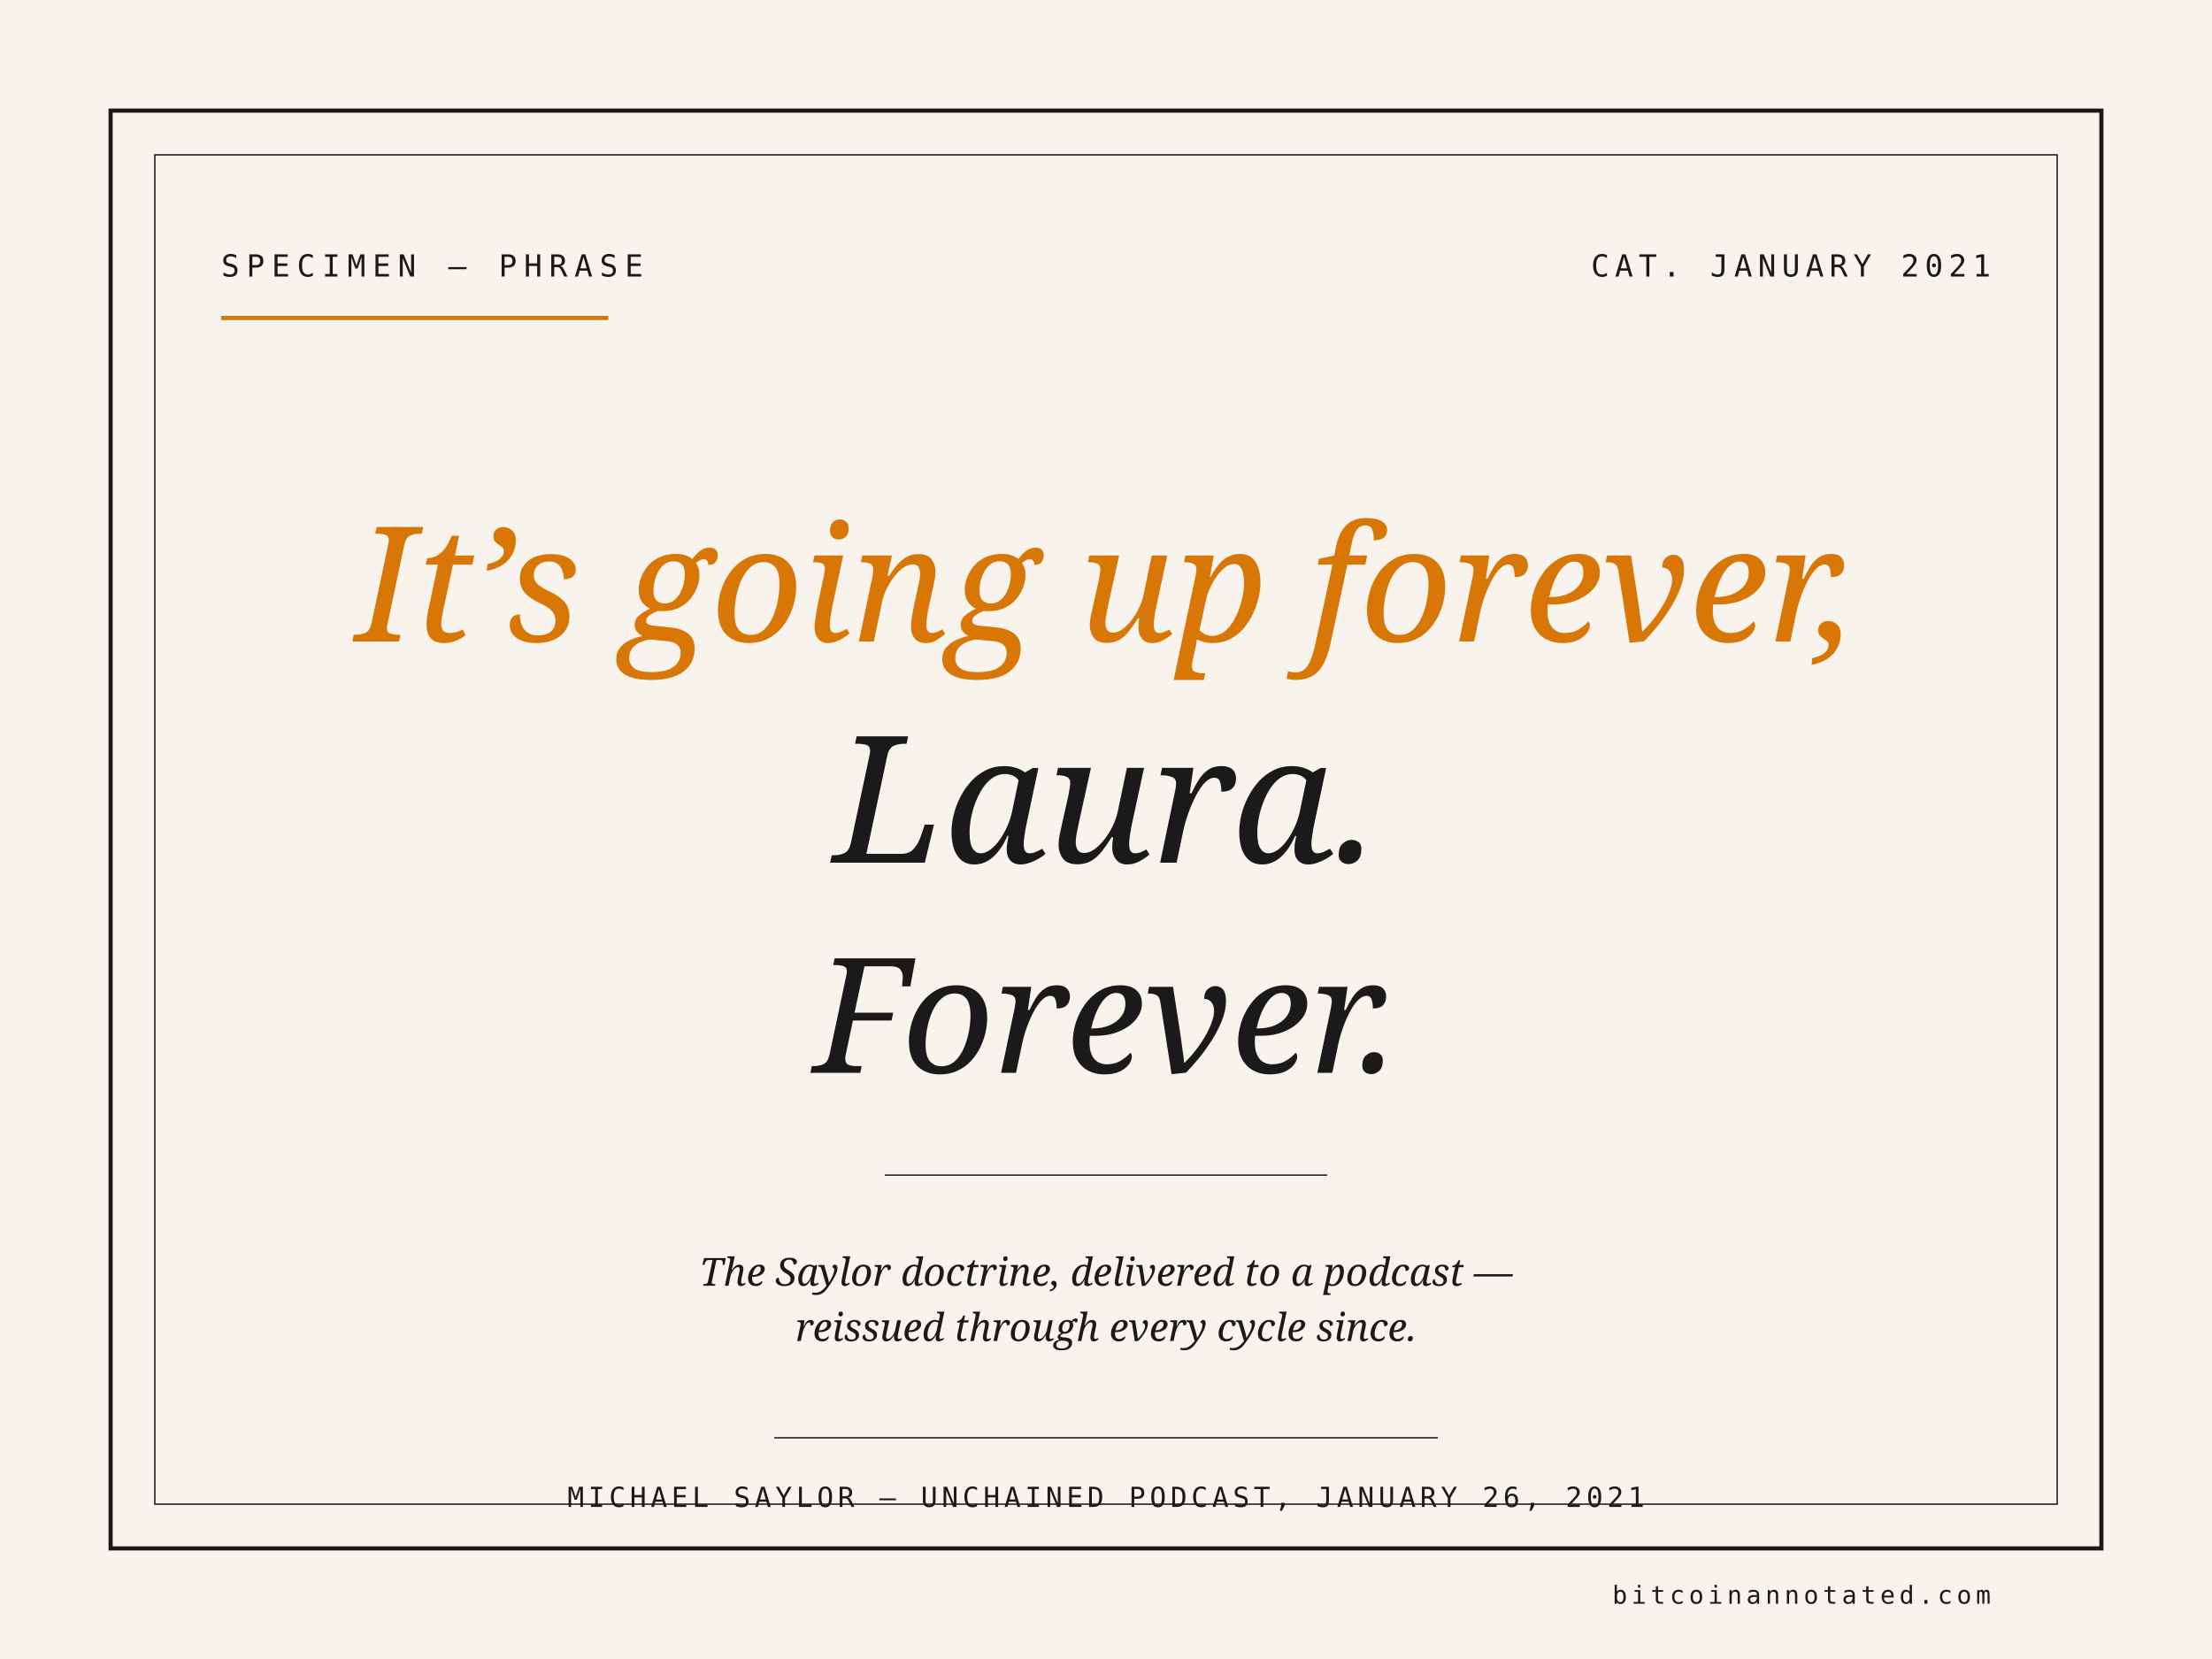
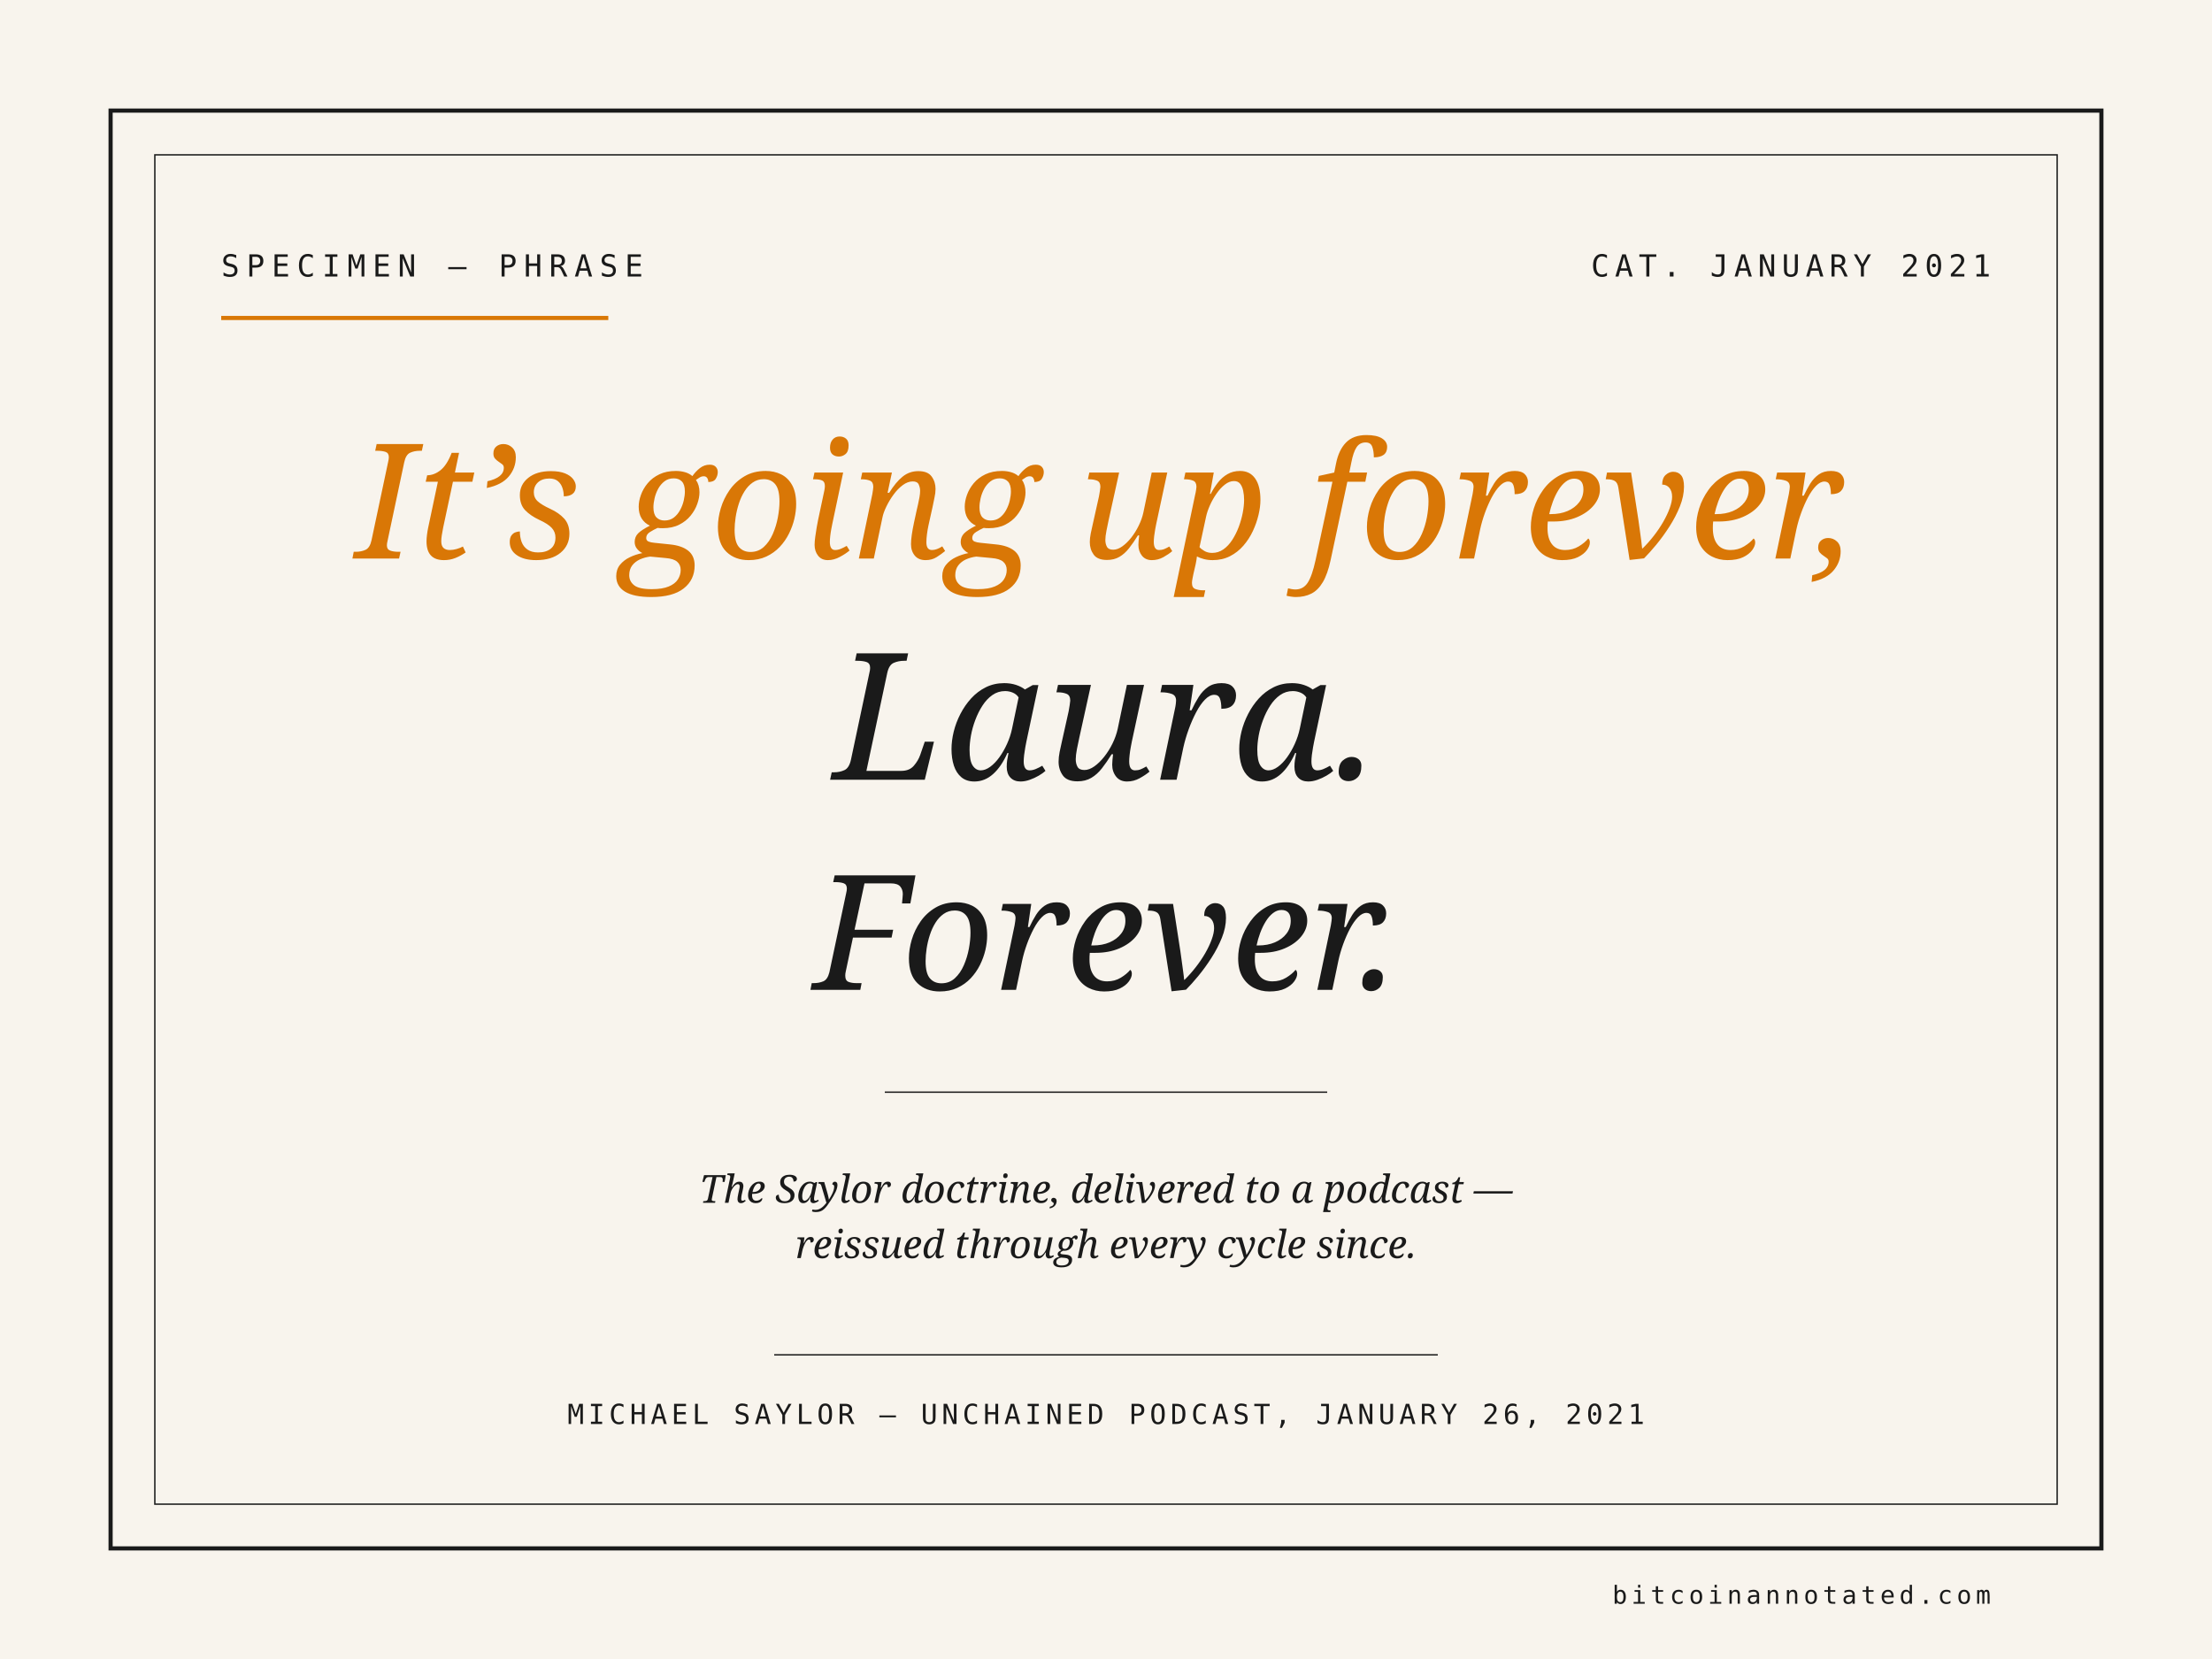
<svg xmlns="http://www.w3.org/2000/svg" viewBox="0 0 800 600" width="800" height="600">
  <rect width="800" height="600" fill="#f8f4ed" />
  <rect x="40" y="40" width="720" height="520" fill="none" stroke="#1a1a1a" stroke-width="1.5" />
  <rect x="56" y="56" width="688" height="488" fill="none" stroke="#1a1a1a" stroke-width="0.5" />
  <text x="80" y="100" font-family="JetBrains Mono, monospace" font-size="11" fill="#1a1a1a" letter-spacing="2.5">SPECIMEN — PHRASE</text>
  <line x1="80" y1="115" x2="220" y2="115" stroke="#d97706" stroke-width="1.5" />
  <text x="720" y="100" font-family="JetBrains Mono, monospace" font-size="11" fill="#1a1a1a" letter-spacing="2" text-anchor="end">CAT. JANUARY 2021</text>
-   <text x="400" y="232" text-anchor="middle" font-family="EB Garamond, Garamond, serif" font-size="58" font-style="italic" fill="#d97706" font-weight="400">It’s going up forever,</text>
-   <text x="400" y="312" text-anchor="middle" font-family="EB Garamond, Garamond, serif" font-size="64" font-style="italic" fill="#1a1a1a" font-weight="400">Laura.</text>
-   <text x="400" y="388" text-anchor="middle" font-family="EB Garamond, Garamond, serif" font-size="58" font-style="italic" fill="#1a1a1a" font-weight="400">Forever.</text>
-   <line x1="320" y1="425" x2="480" y2="425" stroke="#1a1a1a" stroke-width="0.5" />
-   <text x="400" y="465" font-family="EB Garamond, Garamond, serif" font-style="italic" font-size="14" fill="#1a1a1a" text-anchor="middle">The Saylor doctrine, delivered to a podcast —</text>
-   <text x="400" y="485" font-family="EB Garamond, Garamond, serif" font-style="italic" font-size="14" fill="#1a1a1a" text-anchor="middle">reissued through every cycle since.</text>
-   <line x1="280" y1="520" x2="520" y2="520" stroke="#1a1a1a" stroke-width="0.5" />
-   <text x="400" y="545" font-family="JetBrains Mono, monospace" font-size="10" fill="#1a1a1a" letter-spacing="1.5" text-anchor="middle">MICHAEL SAYLOR — UNCHAINED PODCAST, JANUARY 26, 2021</text>
+   <text x="400" y="202" text-anchor="middle" font-family="EB Garamond, Garamond, serif" font-size="58" font-style="italic" fill="#d97706" font-weight="400">It’s going up forever,</text>
+   <text x="400" y="282" text-anchor="middle" font-family="EB Garamond, Garamond, serif" font-size="64" font-style="italic" fill="#1a1a1a" font-weight="400">Laura.</text>
+   <text x="400" y="358" text-anchor="middle" font-family="EB Garamond, Garamond, serif" font-size="58" font-style="italic" fill="#1a1a1a" font-weight="400">Forever.</text>
+   <line x1="320" y1="395" x2="480" y2="395" stroke="#1a1a1a" stroke-width="0.5" />
+   <text x="400" y="435" font-family="EB Garamond, Garamond, serif" font-style="italic" font-size="14" fill="#1a1a1a" text-anchor="middle">The Saylor doctrine, delivered to a podcast —</text>
+   <text x="400" y="455" font-family="EB Garamond, Garamond, serif" font-style="italic" font-size="14" fill="#1a1a1a" text-anchor="middle">reissued through every cycle since.</text>
+   <line x1="280" y1="490" x2="520" y2="490" stroke="#1a1a1a" stroke-width="0.5" />
+   <text x="400" y="515" font-family="JetBrains Mono, monospace" font-size="10" fill="#1a1a1a" letter-spacing="1.5" text-anchor="middle">MICHAEL SAYLOR — UNCHAINED PODCAST, JANUARY 26, 2021</text>
  <text x="720" y="580" font-family="JetBrains Mono, monospace" font-size="9" fill="#1a1a1a" letter-spacing="1.5" text-anchor="end">bitcoinannotated.com</text>
</svg>
